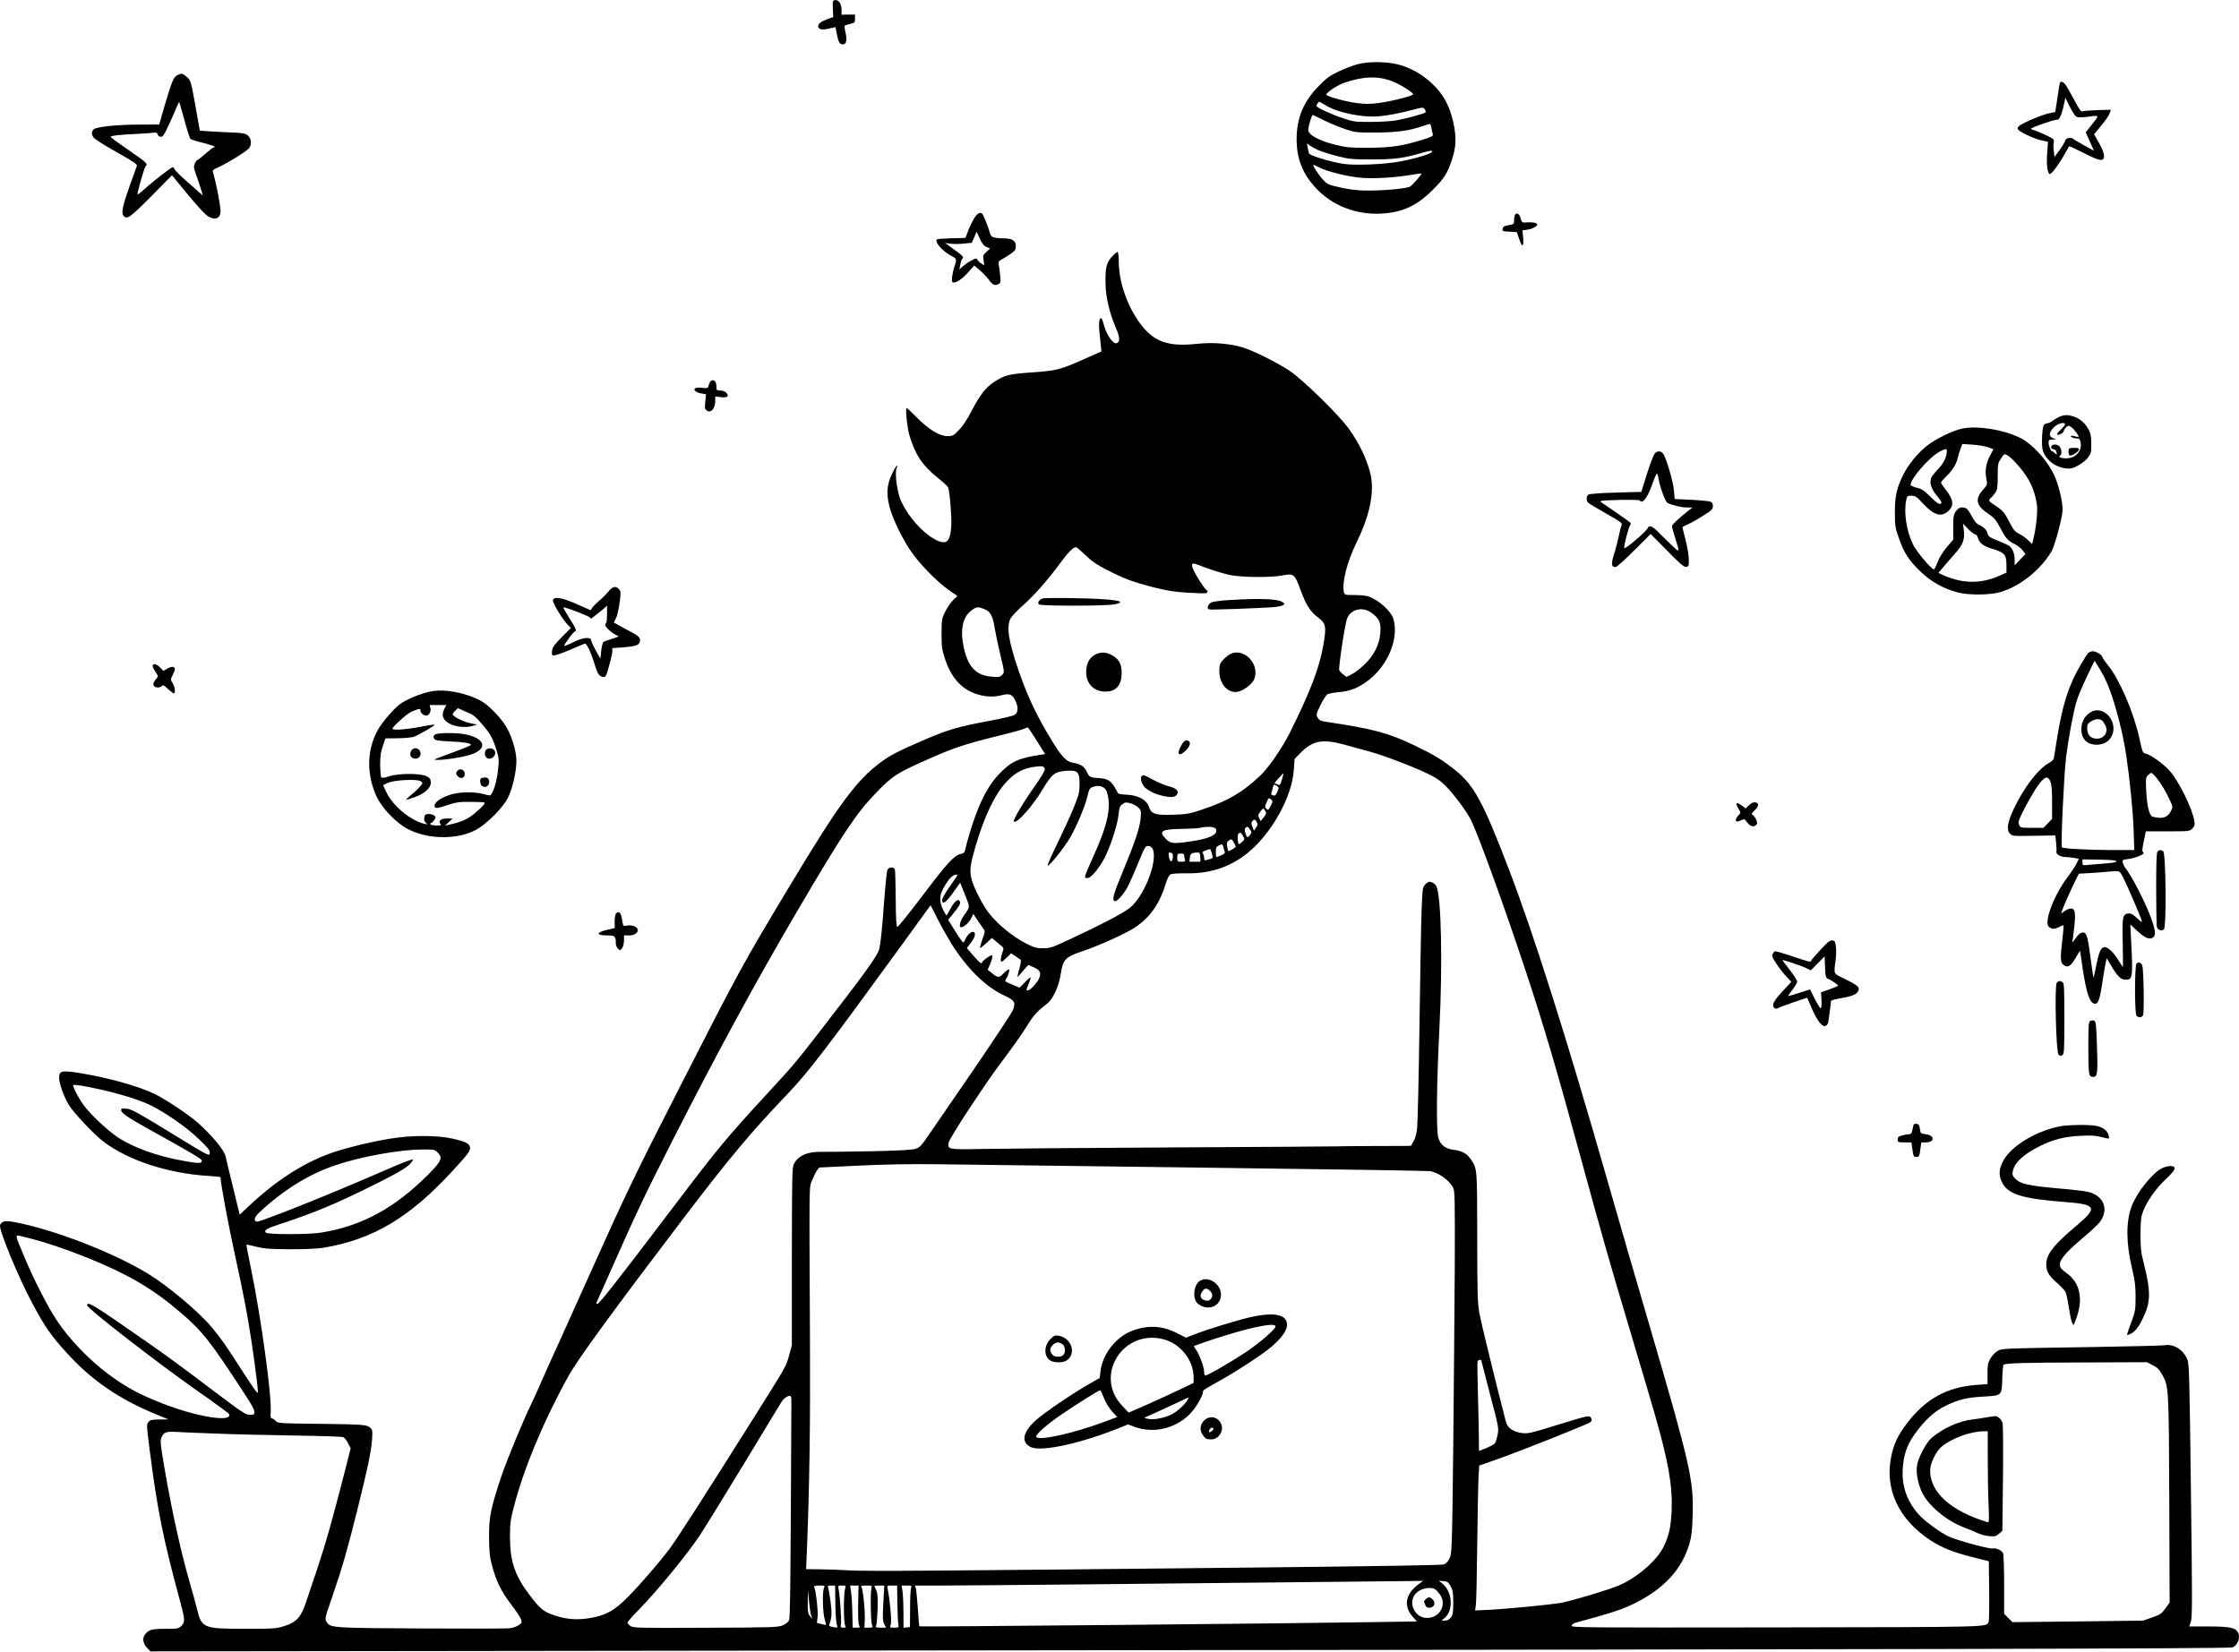
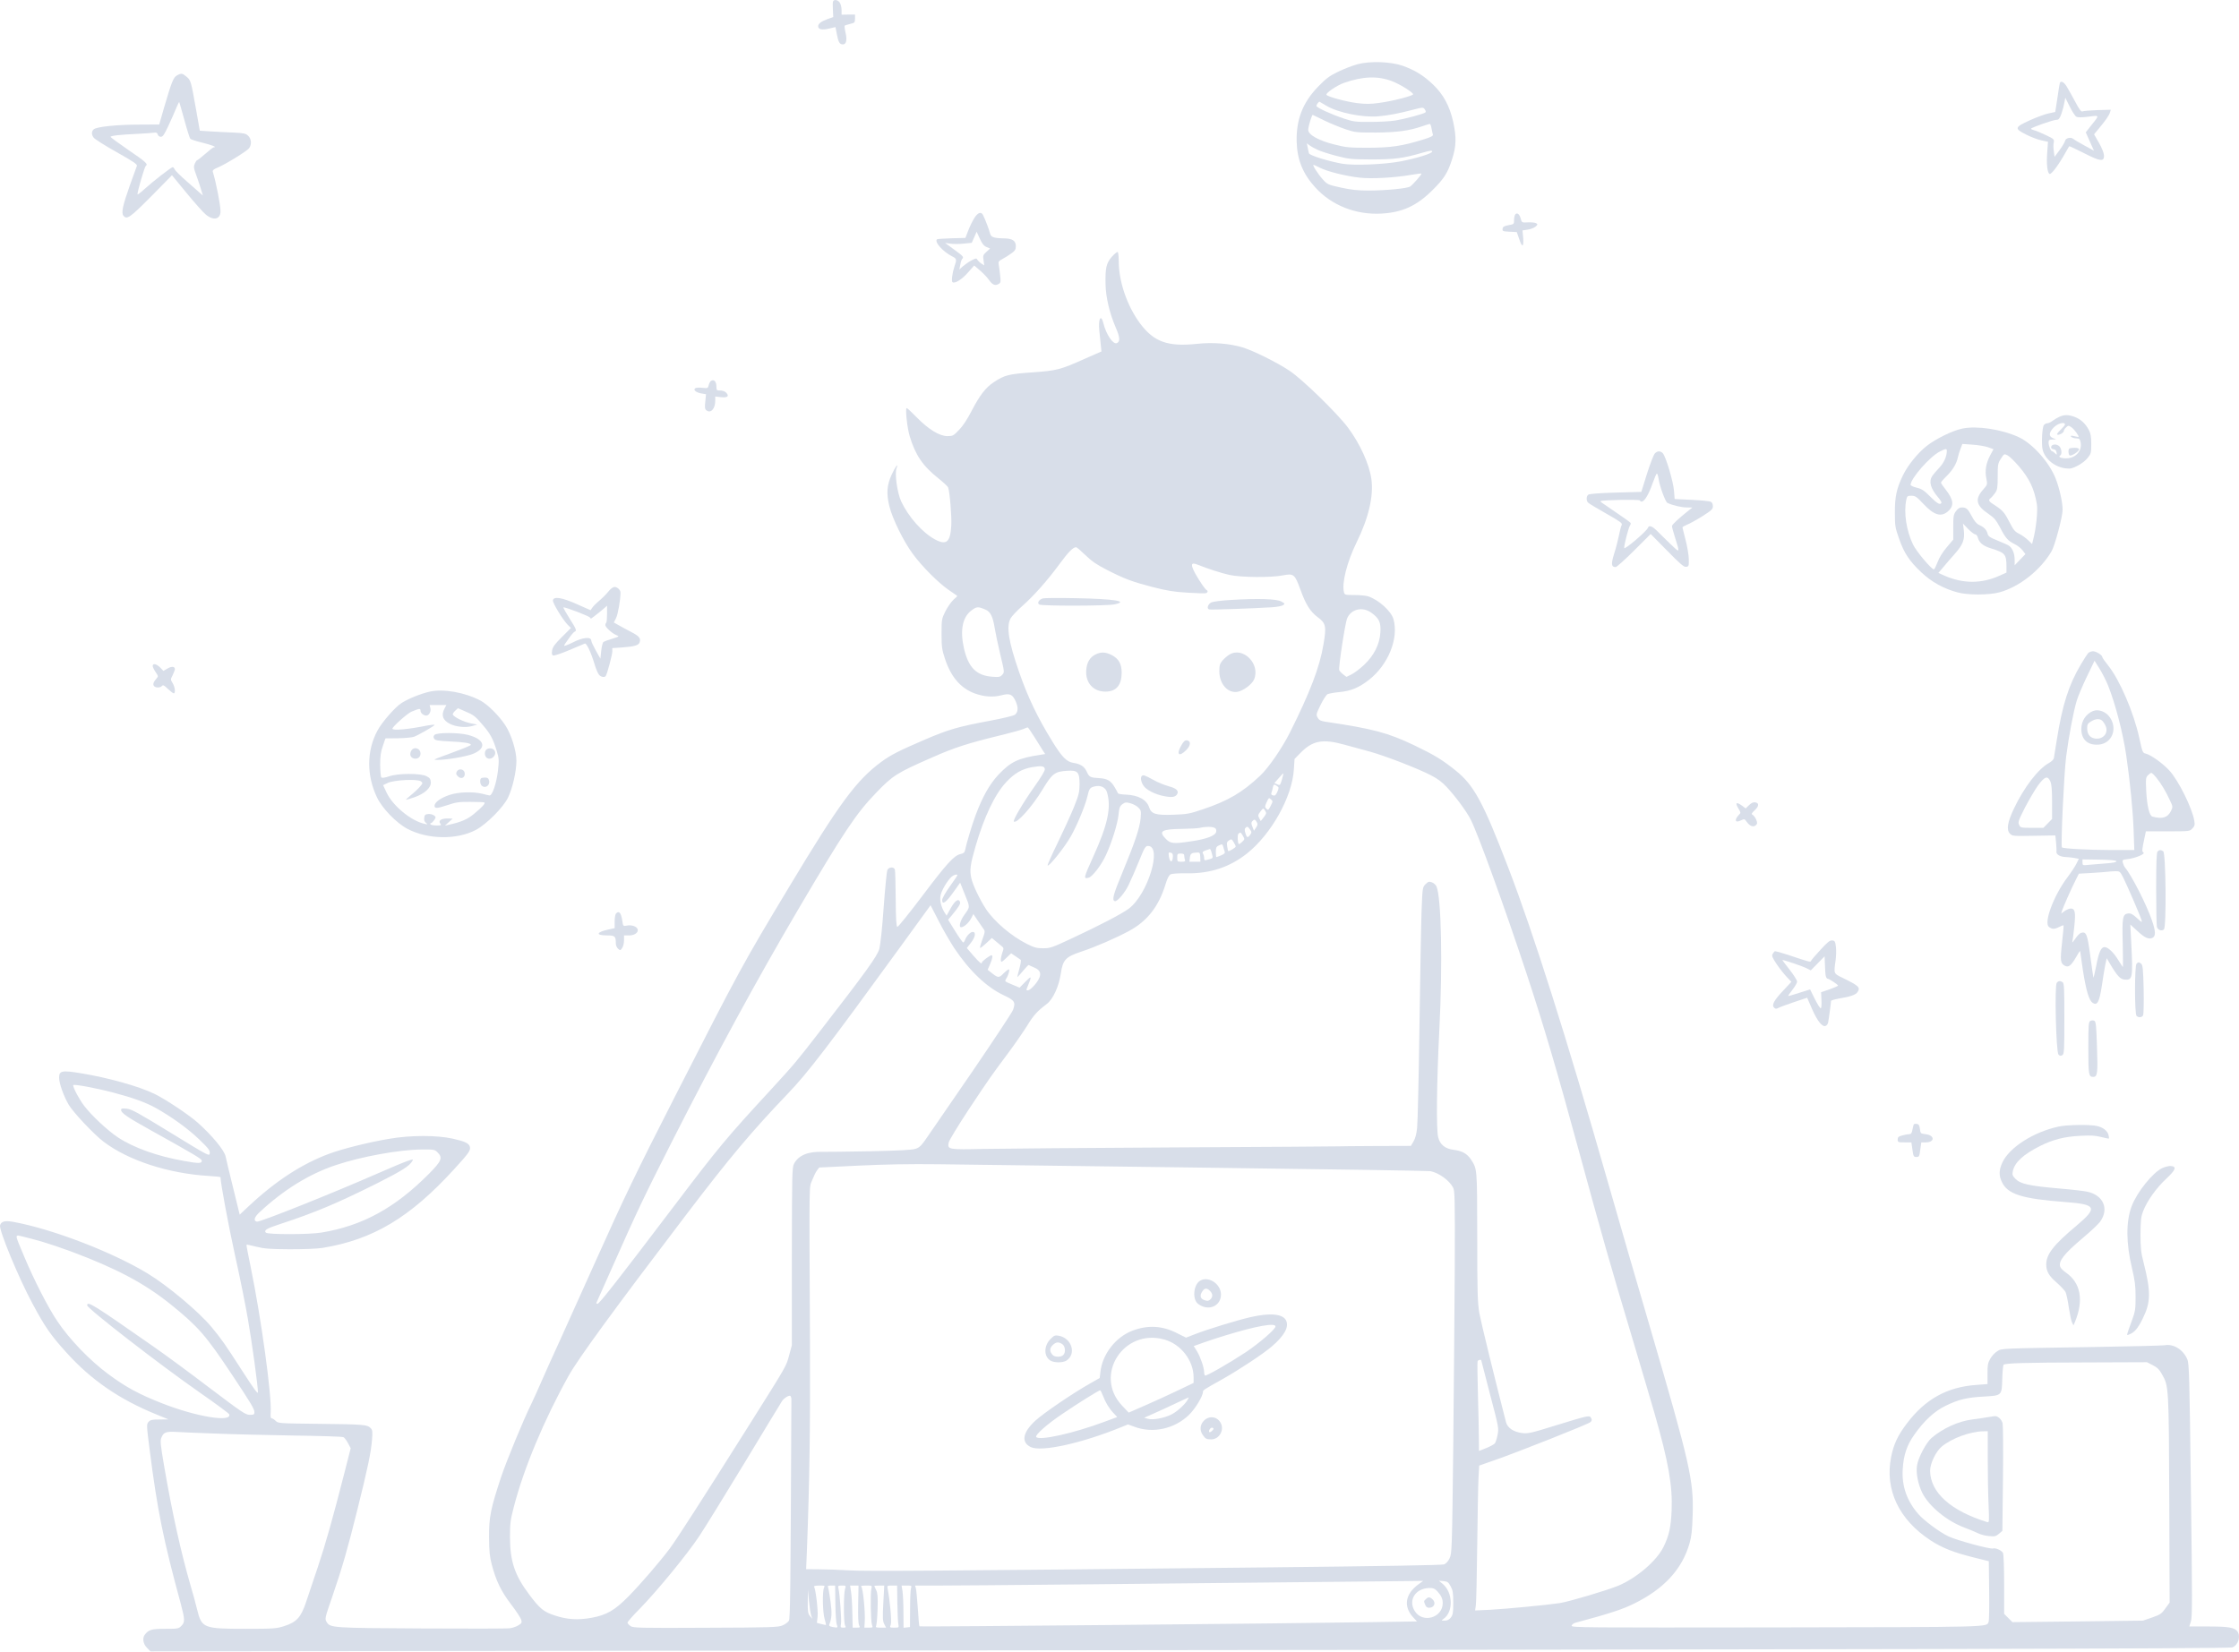
<svg xmlns="http://www.w3.org/2000/svg" version="1.0" width="1914.356pt" viewBox="0 0 1914.356 1412.234" preserveAspectRatio="xMidYMid meet">
  <defs>
    <style>
    @media (prefers-color-scheme:light) { svg { fill: #2E3440; } }
    @media (prefers-color-scheme:dark) { svg { fill: #D8DEE9; } }
   </style>
  </defs>
-   <g transform="translate(-53.45945,1682.963) scale(0.1,-0.1)" stroke="none">
+   <g transform="translate(-53.45945,1682.963) scale(0.1,-0.1)" stroke="none" fill="#D8DEE9">
    <path d="M7657 16817 c-3 -7 -3 -40 -1 -73 l3 -60 -50 -18 c-54 -20 -79 -39 -79 -61 0 -27 33 -34 92 -20 l56 13 12 -62 c13 -69 24 -86 52 -86 28 0 37 37 22 100 -7 30 -10 57 -7 60 2 3 23 9 46 15 39 9 42 12 42 45 l0 35 -57 0 -58 -1 0 41 c0 22 -7 51 -16 63 -17 24 -49 29 -57 9z" />
    <path d="M12140 16280 c-41 -11 -115 -40 -165 -64 -76 -37 -103 -58 -172 -129 -130 -135 -186 -279 -182 -467 4 -156 53 -277 160 -394 139 -153 347 -235 564 -223 179 10 301 65 437 200 99 98 131 148 168 265 36 111 38 187 10 317 -30 137 -84 237 -173 322 -83 79 -154 122 -259 160 -103 36 -280 42 -388 13z m295 -144 c68 -26 175 -92 182 -112 4 -13 -178 -60 -294 -75 -71 -10 -113 -10 -187 -1 -92 12 -250 54 -260 71 -9 14 89 80 150 102 161 56 287 61 409 15z m-561 -210 c100 -60 310 -103 446 -91 83 7 174 24 299 57 82 21 84 21 97 3 8 -10 11 -22 7 -26 -13 -13 -174 -56 -258 -70 -44 -7 -141 -12 -215 -12 -121 -1 -144 2 -220 27 -112 37 -240 96 -240 110 0 10 19 36 26 36 1 0 27 -15 58 -34z m-14 -128 c52 -25 133 -58 180 -74 80 -27 94 -28 255 -28 178 1 288 15 400 54 32 11 61 20 65 20 4 0 11 -17 14 -37 4 -21 9 -45 12 -54 3 -12 -15 -22 -84 -43 -182 -56 -273 -69 -467 -70 -165 0 -189 2 -292 28 -133 33 -223 83 -223 125 0 30 32 133 39 128 3 -2 49 -24 101 -49z m-61 -249 c24 -12 96 -35 160 -52 109 -28 127 -30 301 -31 196 0 275 10 438 58 63 18 82 21 82 10 0 -17 -131 -58 -273 -85 -139 -26 -395 -36 -493 -20 -116 20 -283 71 -288 90 -2 9 -8 32 -11 51 l-7 34 23 -17 c13 -10 44 -27 68 -38z m21 -154 c66 -33 223 -72 342 -85 105 -11 300 0 443 25 43 8 81 12 83 10 5 -5 -72 -94 -96 -110 -23 -17 -212 -35 -356 -35 -90 0 -147 6 -235 25 -113 25 -117 27 -157 71 -40 44 -91 124 -79 124 3 0 28 -11 55 -25z" />
    <path d="M2048 16185 c-31 -17 -45 -53 -109 -270 l-43 -150 -171 -1 c-193 0 -369 -19 -390 -41 -19 -19 -19 -43 0 -70 8 -12 96 -68 196 -124 142 -80 179 -105 174 -118 -4 -9 -31 -85 -61 -169 -60 -170 -74 -233 -54 -257 30 -36 55 -18 237 165 l178 181 124 -151 c69 -84 143 -167 166 -186 66 -54 125 -40 125 29 0 54 -38 247 -66 338 -3 12 7 21 38 34 65 26 256 143 273 168 23 32 19 80 -9 106 -20 19 -37 23 -127 27 -57 2 -145 7 -195 10 l-91 6 -33 186 c-42 237 -44 246 -81 276 -35 30 -44 31 -81 11z m63 -381 c22 -82 45 -154 50 -160 5 -7 51 -22 102 -34 81 -20 132 -40 100 -40 -6 0 -38 -25 -72 -55 -34 -30 -66 -55 -70 -55 -5 0 -14 -14 -21 -30 -11 -26 -9 -38 9 -88 12 -31 30 -86 41 -121 l19 -63 -22 19 c-12 11 -65 57 -117 103 -52 45 -98 91 -102 101 -4 11 -12 19 -17 19 -12 0 -172 -124 -243 -189 -32 -29 -58 -49 -58 -43 0 28 61 236 71 243 23 14 0 35 -150 137 -83 57 -151 107 -151 111 0 10 78 19 232 26 62 3 125 8 139 10 20 3 28 -1 32 -15 3 -12 14 -20 27 -20 17 0 29 18 64 93 24 50 53 118 66 149 13 32 25 56 27 55 2 -2 21 -71 44 -153z" />
    <path d="M18146 16118 c-2 -7 -12 -65 -21 -130 l-18 -116 -56 -12 c-31 -6 -103 -33 -161 -59 -132 -60 -135 -71 -30 -123 41 -21 100 -43 130 -49 l55 -12 -6 -84 c-9 -107 1 -187 21 -191 16 -3 79 82 135 183 16 28 30 52 31 54 2 2 58 -24 125 -58 142 -73 175 -76 173 -21 -1 21 -18 64 -43 108 l-42 73 38 46 c58 69 91 116 98 141 l7 23 -114 -3 c-62 -2 -120 -7 -128 -11 -11 -5 -27 15 -64 86 -27 50 -60 109 -73 130 -23 37 -50 49 -57 25z m142 -287 c11 -6 44 -6 87 -1 114 15 112 18 49 -61 l-56 -71 35 -79 35 -78 -81 44 c-44 24 -88 50 -96 57 -22 18 -65 7 -70 -17 -2 -11 -23 -46 -46 -78 l-44 -59 -6 46 c-4 26 -5 60 -1 76 5 28 3 31 -67 64 -40 19 -84 38 -99 41 -16 4 -28 10 -28 14 0 9 190 76 217 76 20 0 27 9 43 52 10 28 21 71 25 95 l8 42 38 -76 c21 -43 47 -82 57 -87z" />
    <path d="M8864 14963 c-16 -26 -40 -75 -52 -108 l-23 -60 -116 -3 c-65 -2 -121 -6 -125 -8 -30 -19 46 -106 130 -148 36 -18 38 -27 18 -82 -19 -57 -29 -131 -17 -138 21 -13 80 24 131 82 l54 61 48 -41 c26 -22 60 -57 76 -79 31 -45 53 -55 83 -39 20 11 21 17 15 74 -3 33 -9 75 -12 91 -5 27 -1 32 32 50 21 11 55 32 76 48 31 22 38 33 38 61 0 47 -29 66 -100 67 -91 2 -113 10 -121 44 -6 27 -40 117 -59 155 -16 33 -46 22 -76 -27z m106 -246 l30 -13 -31 -28 c-29 -26 -31 -32 -25 -72 l6 -44 -25 16 c-14 9 -29 24 -34 33 -8 14 -14 13 -53 -8 -24 -13 -56 -36 -72 -50 l-29 -26 8 40 c3 22 11 44 16 50 16 16 11 23 -68 80 l-78 57 44 -6 c25 -4 76 -4 114 0 l70 7 21 47 21 48 27 -59 c20 -44 35 -63 58 -72z" />
    <path d="M13492 14998 c-7 -7 -12 -29 -12 -49 0 -36 -1 -37 -47 -45 -39 -7 -49 -14 -51 -31 -3 -20 1 -22 59 -25 l62 -3 20 -57 c25 -78 41 -75 35 7 l-6 64 45 7 c24 3 54 15 66 25 19 16 20 20 7 29 -8 6 -39 9 -69 8 -54 -3 -55 -2 -63 28 -10 40 -30 58 -46 42z" />
    <path d="M10041 14634 c-47 -54 -57 -95 -54 -234 2 -113 35 -250 87 -371 37 -84 39 -122 9 -134 -32 -12 -90 73 -114 169 -21 85 -46 40 -35 -64 3 -33 9 -86 12 -118 l6 -58 -143 -63 c-211 -94 -238 -101 -449 -116 -200 -14 -237 -23 -327 -83 -70 -45 -121 -112 -191 -246 -36 -71 -75 -130 -108 -163 -47 -50 -53 -53 -99 -53 -68 0 -162 58 -262 160 -43 44 -82 80 -86 80 -14 0 4 -170 25 -239 49 -164 113 -257 248 -364 41 -33 78 -67 81 -76 14 -35 32 -252 27 -327 -8 -142 -42 -170 -140 -117 -107 58 -225 191 -288 324 -34 74 -57 238 -40 284 20 53 -11 13 -41 -53 -42 -91 -47 -164 -20 -273 27 -108 121 -300 202 -409 80 -108 214 -242 304 -305 39 -27 72 -50 74 -51 2 -2 -13 -17 -33 -34 -19 -18 -50 -62 -68 -98 -32 -64 -33 -71 -33 -192 0 -111 3 -135 29 -214 51 -155 133 -251 253 -296 79 -29 156 -35 227 -17 75 20 98 10 126 -54 22 -52 20 -88 -8 -112 -10 -8 -104 -31 -212 -51 -273 -51 -353 -74 -554 -160 -226 -97 -296 -133 -375 -191 -214 -157 -360 -356 -786 -1065 -404 -671 -429 -718 -973 -1785 -340 -666 -440 -875 -689 -1430 -96 -214 -230 -511 -297 -660 -68 -148 -145 -319 -171 -380 -26 -60 -61 -137 -77 -170 -66 -133 -212 -487 -258 -624 -90 -272 -105 -345 -104 -516 1 -122 5 -166 23 -235 38 -142 79 -227 164 -339 44 -57 83 -117 88 -133 7 -26 4 -31 -24 -48 -17 -11 -49 -22 -72 -25 -22 -4 -359 -4 -750 -2 -771 4 -788 5 -818 56 -16 27 -15 32 49 217 84 245 130 403 214 742 90 361 116 488 125 594 6 78 5 88 -13 106 -28 28 -60 31 -448 35 -333 4 -341 4 -362 25 -12 12 -28 22 -34 22 -9 0 -12 15 -9 51 10 144 -82 809 -170 1238 -22 106 -39 194 -37 196 2 2 39 -6 83 -17 67 -17 114 -21 285 -22 128 0 235 4 285 12 430 71 745 259 1122 672 128 140 143 162 135 193 -8 29 -41 45 -147 69 -139 30 -359 30 -540 -1 -175 -29 -399 -85 -515 -128 -233 -86 -460 -234 -687 -447 l-79 -74 -58 237 c-32 130 -60 246 -62 259 -10 53 -115 180 -237 289 -77 69 -279 203 -372 248 -137 66 -392 137 -627 176 -165 27 -188 22 -188 -38 0 -49 40 -160 82 -231 38 -65 218 -256 298 -316 210 -160 552 -272 898 -293 56 -3 102 -8 102 -11 0 -48 68 -413 125 -672 41 -184 90 -427 109 -540 35 -199 86 -574 86 -627 0 -19 -35 29 -131 178 -151 235 -180 276 -266 380 -111 133 -376 355 -548 459 -306 185 -816 380 -1146 440 -73 13 -103 5 -114 -29 -12 -37 160 -453 278 -671 105 -197 158 -273 291 -419 211 -234 452 -399 766 -527 l105 -43 -76 -1 c-63 0 -79 -3 -94 -20 -18 -20 -18 -27 9 -238 66 -518 116 -766 266 -1317 36 -135 37 -159 5 -190 -23 -24 -30 -25 -137 -25 -117 0 -142 -7 -175 -50 -23 -29 -15 -79 18 -112 l30 -31 5717 7 c9253 10 12054 16 12083 27 50 19 74 93 44 136 -24 34 -76 43 -251 43 l-161 0 14 43 c12 37 12 192 0 1123 -12 977 -15 1083 -31 1119 -35 83 -118 134 -193 120 -21 -3 -292 -10 -603 -15 -821 -13 -789 -11 -830 -37 -20 -12 -46 -41 -59 -64 -20 -36 -24 -55 -23 -129 l0 -87 -92 -7 c-252 -17 -440 -121 -597 -329 -78 -102 -113 -178 -135 -286 -56 -281 66 -538 339 -716 100 -64 194 -102 372 -146 l124 -31 3 -252 c2 -138 0 -259 -5 -268 -19 -44 39 -43 -1810 -46 -1667 -2 -1758 -2 -1755 15 2 9 17 21 33 25 291 78 401 114 500 163 256 126 411 293 475 515 17 59 23 111 27 245 9 296 -22 432 -368 1615 -100 338 -263 903 -364 1255 -346 1210 -630 2106 -843 2660 -218 569 -295 710 -455 838 -113 90 -178 130 -349 212 -226 108 -353 142 -758 202 -44 7 -57 13 -69 35 -15 26 -13 31 24 108 22 45 49 87 60 93 11 5 57 14 102 18 98 9 167 38 253 105 164 129 255 353 209 518 -19 70 -132 170 -221 197 -18 5 -70 10 -114 10 -76 0 -82 1 -88 22 -21 78 25 260 108 429 103 210 146 395 126 541 -18 127 -96 299 -198 437 -92 124 -392 416 -502 489 -110 73 -306 170 -402 200 -110 33 -255 45 -390 30 -250 -26 -368 17 -486 175 -111 150 -182 358 -182 532 0 40 -4 75 -9 78 -5 4 -27 -15 -50 -40z m-226 -2552 c54 -52 96 -81 180 -124 156 -80 219 -103 395 -149 126 -32 182 -41 299 -48 79 -5 150 -7 158 -4 14 6 17 19 6 25 -14 6 -58 71 -98 141 -43 79 -39 101 18 78 87 -35 201 -72 273 -88 99 -22 358 -24 457 -4 93 18 102 11 151 -124 46 -127 84 -187 149 -235 68 -50 74 -78 47 -233 -32 -193 -115 -409 -286 -751 -69 -137 -184 -304 -256 -371 -152 -143 -273 -214 -490 -287 -113 -38 -133 -42 -252 -46 -150 -5 -187 6 -206 63 -22 66 -92 104 -198 109 -36 1 -67 6 -69 12 -2 5 -13 27 -26 48 -33 58 -64 77 -133 81 -78 4 -87 9 -108 56 -20 44 -52 65 -116 75 -56 9 -97 51 -178 183 -126 204 -209 377 -285 596 -89 257 -110 386 -72 456 11 20 56 67 99 105 98 86 216 219 321 362 74 101 114 141 140 142 6 0 42 -31 80 -68z m-854 -466 c42 -18 63 -59 79 -161 6 -38 27 -138 47 -222 36 -151 37 -152 17 -174 -17 -19 -27 -21 -84 -17 -138 10 -206 79 -244 245 -34 152 -12 264 63 321 47 35 56 36 122 8z m3298 -26 c68 -49 83 -82 78 -168 -6 -102 -54 -198 -140 -279 -35 -33 -83 -69 -107 -81 l-43 -21 -28 21 c-16 12 -31 29 -34 37 -7 25 50 401 68 443 34 79 131 102 206 48z m-2881 -1062 c28 -46 61 -97 72 -115 l21 -32 -38 -6 c-194 -29 -256 -59 -363 -172 -75 -81 -135 -187 -194 -345 -32 -87 -75 -229 -90 -299 -4 -20 -14 -28 -38 -33 -55 -11 -118 -80 -328 -359 -111 -147 -207 -266 -213 -264 -9 3 -13 71 -14 238 -1 128 -4 242 -7 251 -7 27 -54 24 -65 -4 -5 -13 -19 -156 -31 -318 -12 -176 -28 -319 -37 -355 -18 -63 -110 -191 -512 -710 -202 -261 -216 -277 -416 -495 -376 -408 -442 -486 -820 -985 -485 -640 -646 -845 -661 -845 -9 0 -13 4 -10 8 2 4 65 145 139 312 203 458 268 596 501 1055 385 759 728 1389 1081 1990 393 668 500 828 669 1003 145 151 177 171 485 306 185 82 304 120 575 186 93 23 183 47 200 55 17 7 34 14 37 14 3 1 29 -36 57 -81z m2652 -67 c58 -16 157 -43 220 -60 132 -37 409 -144 522 -203 53 -27 95 -59 131 -98 77 -82 173 -213 206 -279 65 -128 292 -756 474 -1306 148 -447 262 -833 453 -1535 200 -733 263 -954 449 -1575 79 -264 166 -559 194 -656 121 -420 157 -626 148 -838 -6 -140 -22 -215 -69 -310 -57 -118 -229 -266 -386 -332 -96 -40 -423 -137 -501 -149 -113 -17 -452 -49 -591 -57 l-133 -6 6 44 c4 24 9 258 12 519 3 261 8 520 11 576 l6 100 131 46 c191 66 799 307 819 325 14 12 15 20 7 35 -14 26 -18 25 -304 -63 -207 -64 -235 -71 -285 -65 -74 9 -126 44 -139 93 -101 393 -213 852 -228 933 -15 92 -18 172 -18 656 -1 590 0 574 -53 657 -33 50 -77 75 -147 83 -74 9 -118 44 -134 108 -17 70 -13 463 10 918 29 565 17 1138 -25 1228 -6 13 -24 29 -39 34 -24 9 -31 6 -54 -16 -26 -27 -26 -28 -34 -230 -4 -112 -12 -556 -18 -988 -6 -432 -15 -821 -20 -865 -5 -53 -16 -93 -31 -117 l-22 -38 -309 -1 c-170 -1 -312 -2 -316 -3 -5 -1 -627 -5 -1383 -9 -756 -4 -1496 -10 -1645 -13 -304 -7 -311 -5 -299 55 4 19 81 145 173 285 177 266 183 275 340 486 55 74 126 177 158 228 55 90 84 122 168 186 53 40 104 151 120 262 17 115 41 141 174 185 121 40 296 116 409 177 156 84 255 211 312 400 15 49 29 76 43 84 13 7 67 10 139 9 198 -3 366 52 515 170 208 166 385 483 400 716 l6 92 50 51 c105 107 189 123 377 71z m-2562 -208 c2 -14 -29 -66 -92 -155 -94 -133 -183 -284 -173 -294 23 -23 157 127 245 273 84 139 105 154 212 161 90 6 105 -11 105 -117 -1 -67 -6 -89 -49 -196 -27 -66 -89 -202 -138 -303 -49 -100 -88 -187 -86 -193 6 -19 143 151 197 246 54 95 122 258 142 340 16 71 22 79 62 89 50 13 93 -7 106 -48 39 -129 8 -277 -116 -550 -86 -190 -86 -194 -39 -182 31 8 110 111 148 196 50 109 98 265 106 341 6 61 11 75 33 91 23 17 31 18 69 8 23 -6 54 -23 68 -37 23 -23 24 -30 19 -91 -7 -82 -49 -207 -156 -465 -78 -187 -91 -236 -65 -244 20 -7 87 71 120 142 19 39 58 129 87 200 47 116 55 130 77 130 125 0 -2 -415 -164 -536 -58 -44 -258 -148 -495 -258 -160 -75 -178 -81 -238 -81 -54 0 -76 6 -136 36 -134 67 -280 191 -352 299 -53 81 -114 208 -126 266 -15 68 -8 117 36 269 74 254 165 446 262 550 71 77 136 114 223 129 81 13 104 10 108 -16z m2027 -91 c-15 -49 -17 -51 -40 -40 l-24 11 37 42 c20 24 38 42 39 41 2 -2 -4 -26 -12 -54z m-41 -55 c16 -11 16 -15 2 -49 -13 -29 -20 -35 -36 -31 -15 4 -19 11 -15 22 4 9 9 28 12 44 6 30 12 33 37 14z m-55 -169 c-19 -37 -22 -39 -37 -25 -14 15 -14 20 3 57 17 38 19 39 36 24 18 -16 17 -18 -2 -56z m-39 -62 c0 -6 -10 -24 -23 -39 l-23 -29 -13 25 c-12 22 -11 28 10 56 22 29 25 31 36 15 7 -10 13 -23 13 -28z m-80 -77 c9 -16 8 -26 -6 -47 l-18 -27 -13 34 c-11 25 -11 36 -2 47 16 19 26 18 39 -7z m-361 -49 c13 -6 17 -17 14 -34 -7 -33 -81 -62 -212 -81 -152 -23 -177 -21 -217 19 -68 68 -39 85 139 87 67 1 136 5 152 9 44 11 104 11 124 0z m303 -14 c15 -21 15 -25 2 -45 -21 -29 -29 -27 -41 13 -8 24 -7 38 0 45 15 15 20 14 39 -13z m-60 -55 c16 -28 15 -30 -8 -52 -13 -12 -26 -21 -28 -18 -10 12 -13 78 -3 88 16 16 20 14 39 -18z m-62 -91 c0 -9 -59 -45 -65 -38 -1 2 -5 20 -8 40 -5 30 -2 39 16 51 20 13 23 12 39 -15 10 -15 18 -33 18 -38z m-106 -4 c3 -13 9 -31 12 -40 4 -12 -4 -20 -30 -31 -19 -8 -38 -15 -41 -15 -3 0 -5 20 -5 43 0 36 4 46 23 55 32 15 34 15 41 -12z m-98 -56 c12 -43 15 -39 -48 -56 -14 -4 -18 1 -18 18 0 13 -5 30 -10 38 -7 12 -2 18 23 27 18 6 34 12 37 12 3 1 11 -17 16 -39z m-344 5 c9 -4 13 -17 10 -41 -5 -45 -25 -39 -33 9 -6 37 -3 42 23 32z m245 -35 l1 -40 -47 0 -47 0 4 34 c4 36 14 43 62 45 22 1 25 -3 27 -39z m-137 11 c0 -11 3 -26 6 -35 5 -13 -1 -16 -30 -16 -34 0 -36 1 -36 35 0 32 2 35 30 35 23 0 30 -5 30 -19z m-1940 -167 c0 -3 -29 -46 -65 -96 -36 -50 -65 -102 -65 -115 0 -46 34 -22 100 72 l54 76 41 -103 c45 -111 45 -102 -7 -175 -34 -47 -48 -103 -26 -103 24 0 67 38 87 78 l18 35 36 -54 c20 -30 43 -63 51 -74 14 -18 13 -27 -10 -89 -13 -38 -23 -71 -20 -73 3 -3 26 15 53 40 l48 45 25 -21 c14 -12 37 -31 52 -43 26 -21 27 -21 12 -64 -8 -24 -14 -52 -12 -64 3 -18 8 -16 45 20 l43 41 37 -25 c21 -14 41 -28 45 -31 4 -4 -1 -38 -12 -76 -11 -38 -18 -70 -17 -71 1 -2 23 22 47 51 25 30 47 53 50 52 3 -2 24 -12 48 -22 52 -22 63 -53 36 -102 -22 -41 -73 -93 -91 -93 -16 0 -16 0 1 41 34 83 31 87 -22 33 l-50 -51 -59 25 c-72 30 -70 28 -54 54 19 30 31 78 21 78 -5 0 -26 -16 -46 -36 -39 -40 -46 -39 -107 10 l-28 22 21 48 c21 50 25 76 12 76 -14 0 -82 -51 -82 -61 0 -19 -18 -5 -74 59 l-55 64 35 45 c39 50 45 93 15 93 -20 0 -56 -38 -66 -71 -4 -10 -10 -19 -15 -19 -5 0 -36 44 -69 97 l-60 97 32 38 c58 70 76 99 70 114 -12 33 -42 13 -79 -52 l-36 -65 -18 28 c-29 49 -41 98 -34 143 7 42 59 130 96 163 19 16 48 23 48 11z m-27 -622 c130 -195 278 -336 424 -404 93 -44 103 -58 79 -125 -8 -22 -163 -256 -343 -520 -181 -263 -356 -517 -389 -566 -49 -72 -66 -90 -99 -101 -30 -11 -127 -16 -390 -22 -192 -3 -376 -6 -409 -5 -124 4 -205 -30 -243 -103 -16 -28 -17 -100 -18 -791 l0 -760 -23 -85 c-27 -99 -12 -73 -353 -615 -400 -635 -608 -958 -669 -1040 -85 -113 -245 -299 -350 -406 -119 -121 -188 -161 -319 -185 -117 -21 -208 -15 -316 21 -92 30 -126 58 -217 180 -122 163 -162 281 -163 485 0 121 3 148 33 263 85 330 259 745 469 1122 81 145 385 562 996 1365 377 496 568 723 877 1046 171 178 345 406 973 1270 l248 342 69 -134 c37 -74 98 -178 133 -232z m-7187 -1237 c164 -43 277 -84 361 -131 133 -74 278 -179 370 -268 81 -78 94 -95 91 -119 -3 -27 -6 -26 -332 174 -284 174 -336 203 -378 207 -39 4 -48 2 -48 -11 0 -25 53 -62 246 -169 383 -213 444 -250 444 -264 0 -25 -24 -26 -151 -3 -229 40 -432 113 -568 203 -88 59 -225 187 -287 269 -42 55 -94 153 -94 176 0 12 191 -23 346 -64z m2769 -510 c47 -46 36 -73 -72 -183 -291 -293 -569 -445 -918 -503 -105 -18 -460 -18 -477 -1 -20 20 7 36 117 72 305 100 490 178 838 352 206 104 275 147 297 189 10 17 8 17 -44 -1 -30 -10 -143 -58 -253 -106 -390 -171 -1005 -417 -1032 -412 -31 6 -23 38 21 79 205 192 428 330 655 405 213 72 544 132 731 133 107 1 114 0 137 -24z m6545 -131 c1053 -13 1929 -27 1945 -30 72 -15 159 -77 193 -139 15 -27 17 -88 15 -665 -2 -349 -8 -1047 -13 -1550 -10 -882 -12 -916 -31 -956 -12 -26 -30 -46 -47 -53 -18 -7 -530 -15 -1532 -26 -2850 -30 -3414 -34 -3560 -25 -80 5 -194 9 -254 9 l-109 1 7 168 c22 572 29 1037 26 1767 -7 1442 -8 1321 18 1390 13 33 31 71 42 85 l19 25 333 16 c224 11 448 15 683 12 193 -2 1212 -15 2265 -29z m-9923 -634 c57 -17 165 -53 240 -81 394 -147 631 -273 859 -456 233 -189 297 -261 521 -598 166 -250 193 -295 193 -323 0 -19 -6 -22 -40 -22 -36 0 -65 20 -347 233 -169 129 -384 287 -478 352 -518 362 -565 391 -565 351 0 -26 619 -506 962 -745 135 -94 249 -178 252 -186 27 -72 -281 -22 -575 94 -194 76 -309 138 -457 248 -158 116 -335 300 -438 455 -79 117 -198 350 -281 548 -87 208 -86 191 -11 174 35 -8 109 -28 165 -44z m12303 -1016 c0 -3 34 -134 75 -291 74 -280 75 -288 64 -344 -6 -32 -17 -65 -23 -73 -6 -8 -39 -26 -73 -40 l-63 -25 -1 107 c0 59 -4 229 -8 377 -4 149 -6 276 -3 283 4 12 32 18 32 6z m5740 -39 c38 -19 57 -37 79 -77 59 -103 59 -109 63 -1073 l3 -881 -36 -49 c-31 -45 -43 -53 -113 -78 l-79 -27 -558 -7 -558 -6 -35 35 -36 36 0 252 c0 142 -4 259 -10 269 -11 22 -64 45 -84 38 -22 -9 -312 70 -383 104 -77 37 -209 135 -258 192 -97 112 -141 239 -132 382 7 120 35 205 99 295 84 120 173 202 269 248 110 53 178 70 322 78 159 9 157 7 161 152 2 62 7 116 11 120 13 14 188 19 703 20 l523 2 49 -25z m-11639 -291 c-7 -1625 -10 -1874 -21 -1894 -6 -12 -30 -30 -53 -40 -39 -17 -86 -19 -658 -21 -568 -3 -619 -1 -643 14 -14 10 -26 23 -26 30 0 7 46 60 103 117 154 158 408 468 512 625 51 77 227 363 392 635 165 272 305 505 313 516 17 27 63 55 73 45 4 -4 8 -17 8 -27z m-4931 -294 c140 -6 442 -13 670 -17 228 -3 422 -9 431 -14 9 -4 26 -27 39 -51 l23 -44 -52 -204 c-103 -403 -163 -615 -228 -809 -36 -108 -81 -243 -101 -301 -44 -132 -81 -173 -188 -207 -66 -21 -88 -23 -330 -23 -360 0 -375 6 -414 165 -12 50 -37 142 -56 205 -81 279 -157 620 -224 1010 -34 198 -37 229 -25 256 19 45 38 52 124 48 42 -3 191 -9 331 -14z m10293 -1289 c-113 -82 -131 -188 -48 -280 l35 -38 -388 -6 c-657 -11 -3861 -41 -3866 -36 -3 2 -9 72 -14 154 -6 83 -13 160 -17 173 l-7 22 223 0 c220 0 1816 15 3968 38 l154 2 -40 -29z m274 -16 c19 -34 23 -55 23 -141 0 -87 -3 -105 -21 -128 -14 -18 -30 -26 -52 -26 -31 0 -31 0 -9 16 84 59 80 224 -8 298 l-33 27 39 -3 c33 -3 42 -8 61 -43z m-5357 -14 c-15 -29 -12 -210 5 -266 8 -27 13 -50 12 -52 -2 -1 -20 2 -41 8 l-37 10 6 52 c6 48 -16 235 -30 257 -4 6 14 10 45 10 47 0 50 -1 40 -19z m97 -134 c1 -83 6 -164 12 -179 11 -30 10 -31 -38 -22 -25 5 -31 11 -25 23 20 50 23 95 10 193 -8 56 -17 111 -21 121 -6 14 -2 17 26 17 l34 0 2 -153z m82 121 c-12 -45 -12 -285 1 -309 9 -16 7 -19 -15 -19 -24 0 -25 3 -20 33 6 31 -10 257 -22 305 -5 20 -1 22 30 22 35 0 36 0 26 -32z m113 -128 c-2 -101 1 -167 8 -180 10 -18 8 -20 -22 -20 l-33 0 -3 127 c-1 70 -6 151 -11 180 l-8 53 36 0 36 0 -3 -160z m113 133 c-10 -39 -6 -279 5 -309 9 -23 8 -24 -28 -24 l-37 0 3 47 c6 84 -15 295 -30 304 -8 5 7 9 41 9 53 0 53 0 46 -27z m102 -123 c-7 -127 -5 -154 8 -180 l16 -30 -47 0 c-40 0 -45 2 -38 18 4 9 10 74 12 144 3 102 0 134 -12 159 -9 18 -16 34 -16 36 0 1 19 3 43 3 l42 0 -8 -150z m120 2 c1 -81 5 -162 8 -179 6 -33 6 -33 -34 -33 -40 0 -40 0 -30 27 9 24 -7 205 -27 306 -5 26 -4 27 38 27 l43 0 2 -148z m117 126 c-5 -13 -8 -93 -8 -178 l-1 -155 -27 -3 -28 -3 -1 133 c0 73 -4 154 -8 181 l-8 47 44 0 c42 0 44 -1 37 -22z m4498 -25 c35 -38 48 -66 48 -103 0 -127 -174 -176 -240 -67 -57 93 7 194 126 196 32 1 46 -5 66 -26z m-5352 -208 l10 -30 -20 24 c-17 20 -20 37 -19 125 l2 101 8 -95 c5 -52 13 -108 19 -125z" />
    <path d="M9451 11712 c-34 -10 -51 -40 -31 -52 22 -14 573 -13 643 1 129 26 0 47 -333 53 -140 3 -266 2 -279 -2z" />
    <path d="M11062 11699 c-79 -4 -155 -14 -170 -21 -29 -14 -42 -52 -20 -60 13 -5 369 8 535 18 45 3 89 11 99 19 16 11 15 14 -17 31 -41 22 -200 27 -427 13z" />
    <path d="M9902 11233 c-49 -24 -75 -68 -80 -134 -8 -108 59 -184 164 -184 92 0 138 54 139 160 0 76 -24 120 -84 152 -52 27 -93 29 -139 6z" />
    <path d="M11045 11231 c-17 -10 -43 -33 -58 -50 -23 -28 -27 -42 -27 -93 0 -107 72 -188 154 -175 50 8 126 65 143 106 56 133 -95 284 -212 212z" />
    <path d="M10636 10457 c-47 -80 -22 -105 41 -42 39 39 42 78 6 83 -16 2 -28 -7 -47 -41z" />
    <path d="M10297 10193 c-13 -12 -7 -48 12 -79 23 -39 104 -80 184 -94 64 -12 92 -7 107 19 15 29 -9 50 -75 67 -33 9 -92 33 -131 55 -73 40 -86 44 -97 32z" />
    <path d="M10791 5874 c-53 -38 -62 -156 -14 -194 87 -68 199 -22 197 82 -3 92 -113 160 -183 112z m89 -84 c25 -25 26 -52 2 -74 -15 -13 -24 -14 -50 -5 -36 12 -42 40 -16 77 19 27 38 28 64 2z" />
    <path d="M11225 5565 c-117 -27 -368 -104 -475 -146 l-75 -29 -80 40 c-125 63 -246 69 -377 20 -144 -54 -259 -202 -275 -355 l-6 -50 -86 -49 c-143 -81 -392 -250 -463 -315 -110 -101 -125 -186 -40 -227 91 -43 433 32 772 170 l59 24 52 -19 c159 -61 346 -20 471 102 53 52 118 160 118 196 0 14 4 17 165 107 147 83 351 218 424 281 107 92 148 166 122 221 -26 58 -139 68 -306 29z m215 -79 c0 -24 -136 -141 -253 -220 -141 -93 -338 -206 -349 -200 -4 3 -8 15 -8 28 0 39 -31 129 -60 178 l-29 46 87 31 c48 17 132 45 187 61 261 80 425 109 425 76z m-950 -112 c142 -40 250 -180 250 -324 l0 -47 -142 -68 c-79 -38 -204 -95 -278 -127 l-135 -59 -57 60 c-245 260 14 663 362 565z m-525 -481 c22 -58 52 -108 92 -150 l30 -32 -108 -40 c-267 -100 -563 -165 -585 -130 -10 17 92 108 221 195 130 89 315 204 326 204 3 0 14 -21 24 -47z m724 -34 c-20 -38 -93 -105 -141 -127 -62 -31 -158 -48 -199 -36 l-32 9 79 35 c43 19 129 58 189 87 61 28 111 52 113 52 1 1 -2 -9 -9 -20z" />
    <path d="M9517 5379 c-58 -58 -59 -148 -3 -184 32 -21 107 -21 139 -1 88 58 44 195 -69 213 -29 5 -38 1 -67 -28z m101 -45 c26 -18 30 -75 6 -94 -20 -18 -72 -17 -88 1 -28 29 -29 57 -2 84 29 29 52 31 84 9z" />
    <path d="M10829 4681 c-34 -34 -39 -82 -12 -121 23 -35 33 -40 74 -40 65 0 112 75 83 136 -28 59 -98 71 -145 25z m81 -70 c0 -11 -29 -35 -35 -29 -10 9 7 38 21 38 8 0 14 -4 14 -9z" />
    <path d="M17530 4710 c-25 -5 -82 -13 -128 -19 -122 -15 -254 -75 -353 -159 -45 -39 -115 -170 -124 -237 -10 -62 9 -158 45 -232 57 -115 211 -242 362 -298 40 -15 91 -36 113 -47 22 -11 65 -23 96 -25 49 -5 59 -2 85 20 l29 25 5 444 c3 243 1 457 -3 475 -8 34 -41 64 -67 62 -8 -1 -35 -5 -60 -9z m0 -358 c0 -132 3 -308 7 -392 6 -148 6 -153 -13 -147 -310 96 -484 252 -487 437 -1 62 50 168 100 209 85 70 241 128 351 130 l42 1 0 -238z" />
    <path d="M12726 3154 c-19 -18 -19 -16 -6 -48 6 -18 17 -26 33 -26 45 0 62 43 29 73 -23 21 -36 21 -56 1z" />
    <path d="M6613 13572 c-6 -4 -15 -20 -19 -36 -6 -27 -9 -28 -53 -23 -26 3 -53 2 -61 -3 -22 -14 5 -37 51 -45 l40 -7 -6 -62 c-6 -50 -4 -65 9 -75 36 -30 76 12 76 81 l0 37 49 -6 c56 -6 73 8 45 38 -10 11 -30 19 -51 19 -31 0 -33 2 -33 33 0 44 -21 66 -47 49z" />
    <path d="M18142 13265 c-18 -8 -45 -24 -59 -35 -14 -11 -34 -20 -43 -20 -10 0 -23 -7 -30 -15 -15 -19 -23 -168 -10 -214 21 -80 106 -147 198 -157 38 -5 57 0 101 23 30 15 69 45 85 66 29 36 31 44 31 120 0 64 -5 91 -22 122 -29 54 -70 91 -122 110 -53 19 -86 19 -129 0z m48 -66 c0 -6 -17 -26 -37 -45 -20 -19 -34 -37 -30 -40 10 -11 57 14 57 29 0 8 9 22 20 32 18 17 21 17 45 1 23 -15 68 -76 61 -83 -1 -1 -17 1 -34 6 -18 5 -32 6 -32 1 0 -10 26 -20 55 -20 18 0 24 -7 29 -34 14 -73 -43 -136 -124 -136 -47 0 -71 12 -50 25 17 10 11 61 -9 79 -23 21 -65 18 -69 -6 -2 -11 5 -18 20 -20 15 -2 24 -11 26 -27 4 -23 3 -23 -13 -8 -9 10 -20 17 -24 17 -12 0 -31 47 -31 75 0 21 5 25 33 26 l32 1 -27 11 c-39 15 -36 48 7 92 35 35 95 50 95 24z" />
    <path d="M18227 12993 c-11 -10 -8 -51 3 -58 14 -9 80 33 80 51 0 10 -12 14 -38 14 -21 0 -42 -3 -45 -7z" />
    <path d="M17315 13165 c-85 -17 -229 -88 -307 -149 -78 -62 -162 -166 -203 -251 -54 -112 -70 -183 -69 -320 0 -111 2 -127 35 -220 43 -125 89 -194 191 -290 87 -82 189 -139 308 -171 88 -25 271 -24 360 0 169 46 351 189 446 352 28 48 94 295 94 354 0 63 -26 181 -59 266 -54 139 -197 300 -316 355 -145 67 -355 99 -480 74z m217 -160 l47 -17 -29 -54 c-35 -67 -46 -129 -32 -197 10 -51 10 -52 -28 -95 -72 -81 -60 -136 46 -207 50 -34 65 -53 100 -118 46 -90 67 -113 125 -141 24 -12 53 -35 67 -53 l24 -32 -46 -48 -46 -48 0 48 c0 50 -17 94 -45 117 -8 7 -52 27 -97 45 -71 29 -84 37 -90 62 -9 33 -29 54 -73 74 -20 9 -41 34 -61 73 -35 65 -47 76 -86 76 -19 0 -33 -10 -50 -32 -21 -30 -23 -44 -23 -138 l0 -105 -55 -65 c-35 -41 -65 -89 -79 -128 -13 -34 -27 -62 -31 -62 -21 0 -151 154 -179 213 -57 119 -80 272 -58 380 7 35 10 37 45 37 32 0 44 -8 102 -70 90 -96 150 -114 208 -65 57 48 51 100 -18 188 -22 27 -40 54 -40 59 0 5 22 31 49 57 51 50 84 104 96 161 4 19 14 52 23 74 l15 39 86 -6 c47 -3 107 -13 133 -22z m-352 -32 c0 -46 -25 -102 -64 -143 -24 -25 -50 -56 -60 -70 -32 -48 -16 -107 50 -184 18 -21 31 -43 28 -47 -12 -20 -36 -6 -96 54 -53 53 -73 66 -116 76 -28 7 -52 18 -52 24 1 55 166 243 250 285 54 27 60 27 60 5z m616 -131 c91 -106 132 -194 154 -325 9 -56 -7 -210 -31 -299 l-10 -41 -35 34 c-19 18 -53 43 -76 54 -35 17 -48 32 -79 93 -45 88 -59 105 -126 149 -57 36 -61 44 -38 63 9 7 26 27 38 44 19 27 22 44 22 141 0 103 2 113 28 153 27 42 27 42 57 27 16 -8 59 -50 96 -93z m-374 -582 c9 0 19 -12 23 -27 11 -44 44 -72 112 -93 123 -38 133 -50 133 -160 l0 -47 -60 -27 c-153 -69 -310 -69 -469 0 l-53 24 40 47 c22 27 67 79 101 117 70 79 86 123 76 204 l-7 54 44 -46 c25 -25 52 -46 60 -46z" />
    <path d="M14683 12951 c-10 -11 -40 -89 -67 -174 l-48 -154 -220 -6 c-141 -4 -226 -11 -234 -18 -17 -14 -18 -51 -1 -68 6 -7 76 -49 154 -93 125 -71 141 -83 133 -99 -6 -10 -16 -51 -24 -91 -8 -40 -26 -110 -41 -156 -27 -87 -24 -112 14 -112 8 0 80 64 158 142 l141 141 140 -142 c113 -115 144 -142 163 -139 23 3 24 7 23 68 -1 36 -14 110 -28 164 -14 54 -26 101 -26 105 0 5 18 15 40 24 23 9 81 41 130 72 79 50 90 60 90 86 0 17 -7 32 -17 37 -10 6 -84 13 -164 17 l-146 7 -6 74 c-7 79 -69 288 -95 317 -20 22 -47 22 -69 -2z m33 -218 c9 -63 58 -196 75 -204 43 -21 121 -39 164 -39 l50 -1 -25 -19 c-97 -77 -150 -127 -150 -140 0 -8 11 -49 24 -90 46 -146 47 -144 -40 -60 -43 41 -94 92 -115 113 -41 39 -66 47 -75 22 -11 -29 -199 -189 -202 -172 -4 19 37 178 50 194 5 7 7 16 4 21 -3 5 -60 46 -128 92 -144 98 -132 89 -127 94 10 10 328 16 334 6 22 -36 68 26 110 148 16 45 32 82 36 82 4 0 11 -21 15 -47z" />
    <path d="M5747 11783 c-28 -34 -64 -71 -103 -103 -16 -14 -37 -35 -45 -47 l-15 -22 -115 51 c-129 58 -202 70 -207 33 -3 -22 84 -165 126 -208 l28 -28 -77 -77 c-61 -61 -79 -85 -84 -115 -4 -28 -2 -39 9 -43 9 -3 71 17 138 46 68 29 128 54 133 56 14 6 52 -74 81 -170 13 -44 31 -88 41 -98 17 -19 48 -24 57 -9 13 20 56 183 56 210 l0 28 89 6 c102 8 137 18 145 45 11 33 -5 52 -73 87 -36 19 -85 45 -107 58 l-41 23 19 38 c16 31 38 156 38 218 0 22 -27 48 -51 48 -10 0 -29 -12 -42 -27z m-22 -202 c0 -38 -3 -73 -7 -77 -5 -4 -8 -13 -8 -20 0 -18 58 -71 93 -85 29 -12 29 -12 -34 -32 -35 -10 -69 -23 -75 -28 -7 -5 -15 -39 -19 -76 l-7 -66 -39 69 c-21 38 -39 76 -39 85 0 36 -75 28 -161 -17 -16 -8 -40 -19 -55 -24 -24 -9 -23 -6 18 51 23 34 48 64 55 66 21 8 16 21 -43 114 -31 49 -55 92 -52 94 7 7 222 -75 226 -86 2 -5 7 -9 11 -9 5 0 136 106 136 110 0 0 0 -31 0 -69z" />
    <path d="M18387 11243 c-8 -10 -35 -52 -60 -94 -106 -179 -159 -347 -207 -649 -12 -74 -23 -144 -25 -155 -2 -11 -21 -29 -41 -40 -92 -50 -213 -207 -300 -390 -56 -117 -66 -183 -34 -215 21 -21 27 -21 205 -18 l183 3 6 -60 c3 -33 5 -69 3 -79 -3 -25 35 -45 83 -46 19 -1 52 -4 72 -8 l37 -7 -20 -40 c-10 -22 -46 -76 -79 -120 -116 -154 -203 -387 -157 -422 26 -21 47 -21 83 -3 21 11 39 18 42 16 2 -3 -4 -70 -13 -150 -17 -154 -14 -175 25 -196 30 -16 53 2 94 72 19 35 35 59 36 53 0 -5 11 -80 24 -166 28 -176 52 -255 83 -276 39 -26 57 7 78 143 9 65 23 146 29 179 l13 60 29 -49 c61 -103 87 -131 125 -134 67 -6 71 14 56 312 l-8 159 60 -55 c63 -59 99 -75 131 -58 27 15 26 55 -6 148 -45 132 -174 386 -230 452 -7 8 -15 27 -19 41 -6 25 -4 26 44 32 65 8 151 44 132 56 -14 9 -13 22 11 134 l10 47 187 0 c186 0 188 0 211 25 19 20 22 31 16 65 -17 107 -136 347 -214 431 -57 62 -159 134 -202 144 -25 5 -28 13 -54 132 -47 218 -168 499 -267 622 -27 33 -49 65 -49 70 0 18 -53 51 -80 51 -15 0 -34 -8 -43 -17z m173 -279 c62 -156 126 -404 154 -594 33 -227 57 -473 63 -637 l6 -173 -204 0 c-194 1 -405 12 -415 23 -11 11 18 631 36 774 23 177 62 385 91 481 11 37 50 129 86 204 l66 137 44 -70 c24 -39 57 -104 73 -145z m413 -787 c40 -49 81 -118 116 -195 24 -50 24 -54 8 -87 -28 -58 -74 -72 -159 -49 -26 8 -46 88 -53 216 -5 109 -4 119 15 138 11 11 24 20 29 20 5 0 25 -19 44 -43z m-907 -32 c10 -24 14 -75 14 -177 l0 -142 -37 -38 -37 -38 -98 0 c-96 0 -99 1 -110 26 -11 23 -5 38 50 147 35 67 85 152 112 190 58 78 83 86 106 32z m564 -682 c0 -7 -31 -13 -87 -17 -49 -4 -114 -9 -145 -12 -57 -6 -58 -6 -58 20 l0 26 145 -2 c102 -2 145 -6 145 -15z m59 -140 c34 -68 146 -327 156 -363 7 -22 2 -20 -39 18 -35 33 -54 42 -74 40 -49 -6 -54 -32 -48 -255 2 -112 3 -203 2 -203 -2 0 -20 27 -40 59 -40 66 -88 111 -117 111 -30 0 -49 -41 -72 -162 -12 -62 -23 -106 -24 -98 -2 8 -14 93 -27 189 -25 184 -33 205 -78 193 -11 -3 -34 -26 -50 -51 -17 -25 -28 -37 -25 -26 3 11 11 70 17 132 13 122 6 153 -31 153 -12 0 -34 -10 -51 -21 l-30 -22 7 24 c11 34 78 186 114 257 l30 60 108 6 c59 4 119 8 133 10 14 2 44 4 67 5 42 1 43 0 72 -56z" />
    <path d="M18430 10749 c-61 -25 -100 -85 -100 -154 0 -92 57 -142 152 -133 109 11 159 132 94 230 -33 51 -99 76 -146 57z m83 -87 c8 -9 21 -30 27 -46 23 -61 -31 -116 -99 -101 -40 8 -61 39 -61 87 0 32 5 41 33 58 40 25 79 26 100 2z" />
    <path d="M1840 11134 c0 -8 11 -31 25 -52 24 -35 24 -37 6 -57 -25 -28 -32 -50 -18 -64 15 -15 52 -14 66 2 9 11 19 7 51 -25 23 -21 45 -38 50 -38 17 0 11 54 -9 87 -19 31 -19 32 0 69 10 21 19 44 19 51 0 24 -29 26 -64 5 l-34 -20 -28 29 c-30 31 -64 39 -64 13z" />
    <path d="M4210 10915 c-76 -17 -176 -57 -240 -96 -55 -34 -170 -165 -209 -239 -92 -172 -93 -381 -3 -570 44 -93 165 -218 259 -268 173 -92 423 -96 586 -10 92 49 237 195 276 278 39 82 71 224 71 314 0 84 -44 226 -95 303 -55 84 -150 177 -212 211 -132 70 -317 103 -433 77z m125 -145 c-30 -57 -15 -99 45 -130 52 -27 134 -35 190 -20 l45 13 -61 12 c-56 12 -134 50 -148 73 -3 5 6 19 19 32 l25 23 62 -27 c74 -31 86 -41 154 -121 61 -71 84 -114 115 -215 21 -69 21 -80 11 -173 -13 -109 -49 -213 -72 -210 -8 1 -35 7 -60 14 -81 20 -207 16 -283 -10 -75 -25 -127 -63 -127 -92 0 -26 21 -24 116 7 67 23 96 27 192 26 62 0 116 -2 119 -6 8 -8 -20 -39 -90 -97 -55 -46 -110 -70 -220 -94 l-28 -6 33 30 33 30 -46 1 c-54 0 -80 -20 -59 -45 11 -13 6 -15 -33 -15 -25 0 -49 5 -52 10 -3 6 -2 10 4 10 6 0 18 12 28 26 16 25 16 27 -3 41 -10 7 -32 13 -49 11 -25 -3 -31 -8 -33 -33 -3 -19 2 -34 15 -43 16 -13 15 -14 -12 -8 -115 25 -271 153 -325 267 l-30 64 42 20 c56 25 253 34 281 13 18 -14 18 -16 -9 -47 -16 -19 -50 -51 -77 -72 -27 -22 -45 -39 -40 -39 4 0 37 10 73 22 87 31 143 83 138 130 -2 26 -10 37 -38 50 -51 26 -244 25 -320 -2 -35 -12 -59 -15 -65 -9 -5 5 -9 53 -10 107 0 75 5 111 23 162 l22 65 108 1 c59 1 121 7 137 13 43 17 175 93 175 101 0 4 -28 1 -62 -5 -161 -33 -298 -45 -298 -27 0 17 127 130 162 145 70 29 78 30 78 8 0 -19 26 -41 49 -41 23 0 42 33 36 61 l-7 29 71 0 72 0 -16 -30z" />
    <path d="M4249 10544 c-9 -11 -10 -20 -2 -32 8 -14 33 -18 134 -23 124 -6 179 -15 179 -29 0 -7 -58 -30 -245 -99 -76 -28 -78 -30 -40 -30 73 -1 244 28 302 51 123 49 104 125 -42 163 -83 21 -268 21 -286 -1z" />
    <path d="M4048 10404 c-14 -31 -1 -57 31 -62 28 -4 51 14 51 42 0 50 -62 65 -82 20z" />
    <path d="M4692 10418 c-17 -17 -15 -53 3 -68 38 -31 96 27 65 65 -15 18 -51 20 -68 3z" />
    <path d="M4440 10231 c-8 -17 -7 -24 10 -41 28 -28 63 -11 58 28 -4 35 -51 44 -68 13z" />
    <path d="M4647 10173 c-11 -11 -8 -48 5 -61 30 -30 75 0 64 43 -5 19 -13 25 -35 25 -15 0 -31 -3 -34 -7z" />
    <path d="M15488 9943 l-28 -27 -29 22 c-52 38 -64 28 -31 -26 18 -30 19 -35 5 -48 -45 -46 -36 -76 15 -50 29 14 31 13 50 -14 26 -36 57 -47 78 -27 13 13 13 20 2 47 -7 17 -20 35 -29 40 -14 8 -12 14 17 41 38 35 38 63 2 67 -17 2 -34 -7 -52 -25z" />
    <path d="M18982 9548 c-9 -9 -12 -93 -12 -317 0 -169 3 -316 6 -328 8 -27 40 -39 60 -22 23 19 17 655 -6 669 -20 13 -34 12 -48 -2z" />
    <path d="M5802 9018 c-7 -7 -12 -38 -12 -69 l0 -57 -51 -11 c-107 -23 -115 -51 -15 -51 69 0 76 -6 76 -71 0 -14 9 -34 19 -43 18 -16 20 -16 35 6 9 12 16 42 16 65 l0 43 43 0 c74 0 103 57 41 80 -15 6 -41 8 -59 4 -32 -6 -33 -6 -40 43 -10 66 -27 87 -53 61z" />
    <path d="M16099 8706 c-42 -45 -78 -87 -80 -94 -4 -12 -11 -11 -198 52 -57 19 -108 33 -113 30 -4 -3 -12 -14 -18 -24 -8 -15 -1 -32 36 -87 25 -37 64 -86 86 -109 l39 -41 -70 -75 c-80 -85 -100 -123 -78 -146 12 -11 19 -12 37 -2 13 7 73 29 135 50 l111 37 42 -97 c45 -102 87 -155 115 -144 10 3 19 16 22 28 5 22 25 172 25 186 0 4 30 13 68 20 102 17 143 32 159 56 26 40 11 53 -134 124 -71 34 -70 33 -54 146 5 34 6 86 3 115 -6 48 -10 54 -32 56 -20 2 -41 -15 -101 -81z m46 -223 c3 -13 10 -23 15 -23 13 0 90 -51 90 -59 0 -4 -33 -18 -72 -32 l-73 -25 3 -66 c2 -36 0 -68 -5 -71 -5 -3 -28 32 -51 78 l-41 83 -92 -29 c-50 -17 -93 -28 -95 -27 -2 2 15 26 36 53 22 28 40 59 40 70 0 11 -29 57 -65 103 -36 45 -63 82 -61 82 15 0 177 -55 207 -71 l36 -18 59 60 59 60 3 -73 c1 -40 4 -83 7 -95z" />
    <path d="M18802 8588 c-17 -17 -17 -429 0 -446 17 -17 45 -15 56 4 5 10 7 107 5 223 -4 172 -8 208 -21 219 -20 15 -25 15 -40 0z" />
    <path d="M18120 8425 c-20 -24 -6 -594 15 -615 12 -11 20 -12 33 -4 15 10 17 38 17 313 0 257 -2 303 -15 311 -22 14 -36 12 -50 -5z" />
    <path d="M18407 8099 c-15 -9 -17 -32 -17 -232 0 -231 3 -247 42 -247 36 0 40 32 32 256 -6 183 -9 216 -23 224 -10 5 -24 4 -34 -1z" />
    <path d="M16897 7213 c-2 -4 -7 -25 -11 -45 -6 -30 -11 -38 -29 -38 -12 0 -39 -5 -59 -11 -31 -8 -38 -15 -38 -34 0 -24 3 -25 59 -25 l58 0 9 -62 c8 -58 11 -63 34 -63 23 0 26 5 33 63 l9 62 38 0 c79 0 78 61 -1 70 -43 5 -44 6 -49 45 -4 31 -10 41 -27 43 -11 2 -23 0 -26 -5z" />
    <path d="M18135 7195 c-215 -47 -420 -178 -480 -307 -29 -63 -31 -109 -6 -163 48 -108 170 -147 541 -175 271 -20 283 -47 98 -203 -195 -163 -257 -243 -258 -330 0 -59 22 -98 89 -156 34 -30 68 -66 76 -81 7 -14 20 -74 28 -132 9 -58 21 -117 28 -129 l12 -24 14 33 c75 184 47 331 -78 418 -23 16 -45 37 -49 49 -18 48 32 112 192 247 66 55 133 118 149 140 79 110 27 229 -114 257 -29 6 -132 18 -229 26 -264 23 -339 39 -382 84 -24 25 -28 35 -22 63 15 76 88 144 233 217 113 56 207 80 343 87 90 5 129 3 179 -10 35 -9 65 -15 67 -13 2 2 0 16 -4 32 -10 35 -46 63 -98 75 -57 14 -259 11 -329 -5z" />
    <path d="M19022 6840 c-81 -37 -217 -207 -262 -327 -49 -131 -48 -315 3 -528 25 -106 31 -151 31 -245 0 -105 -2 -123 -32 -205 -49 -135 -47 -126 -26 -119 48 18 76 50 119 137 69 140 71 227 8 477 -23 89 -27 127 -27 245 1 121 4 148 23 198 34 87 112 197 197 276 82 77 92 104 39 109 -17 1 -49 -7 -73 -18z" />
  </g>
</svg>
